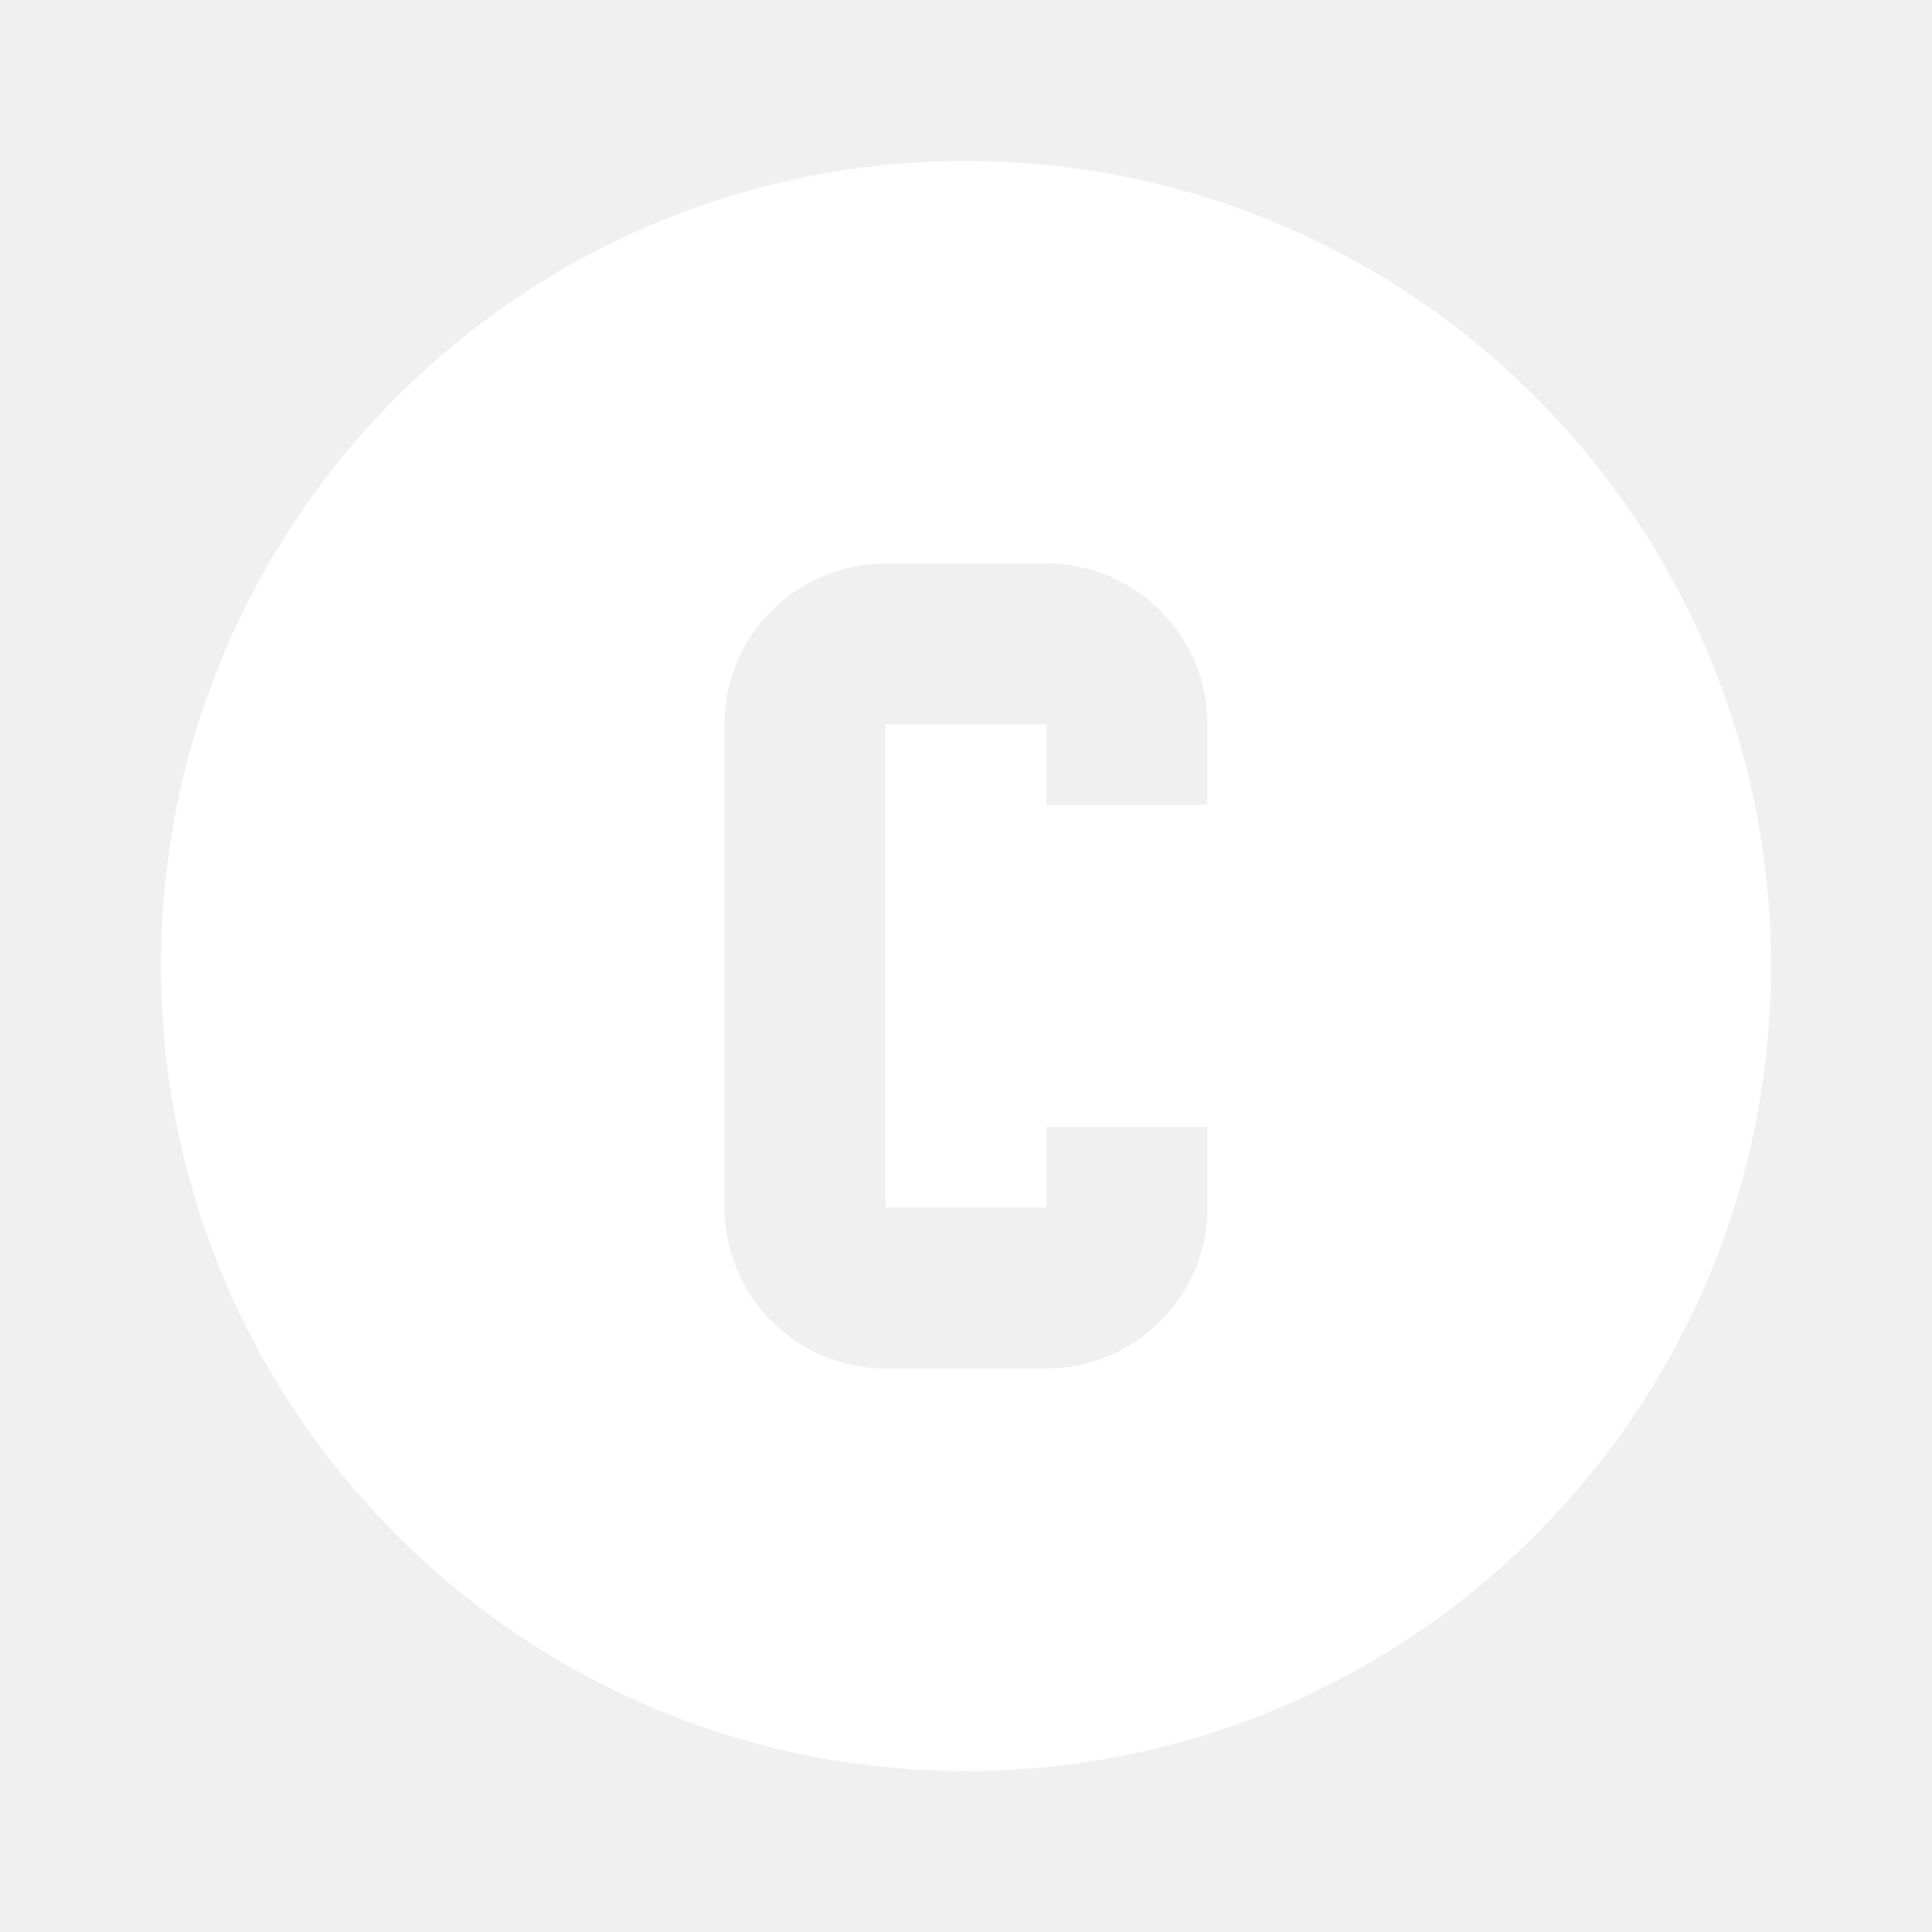
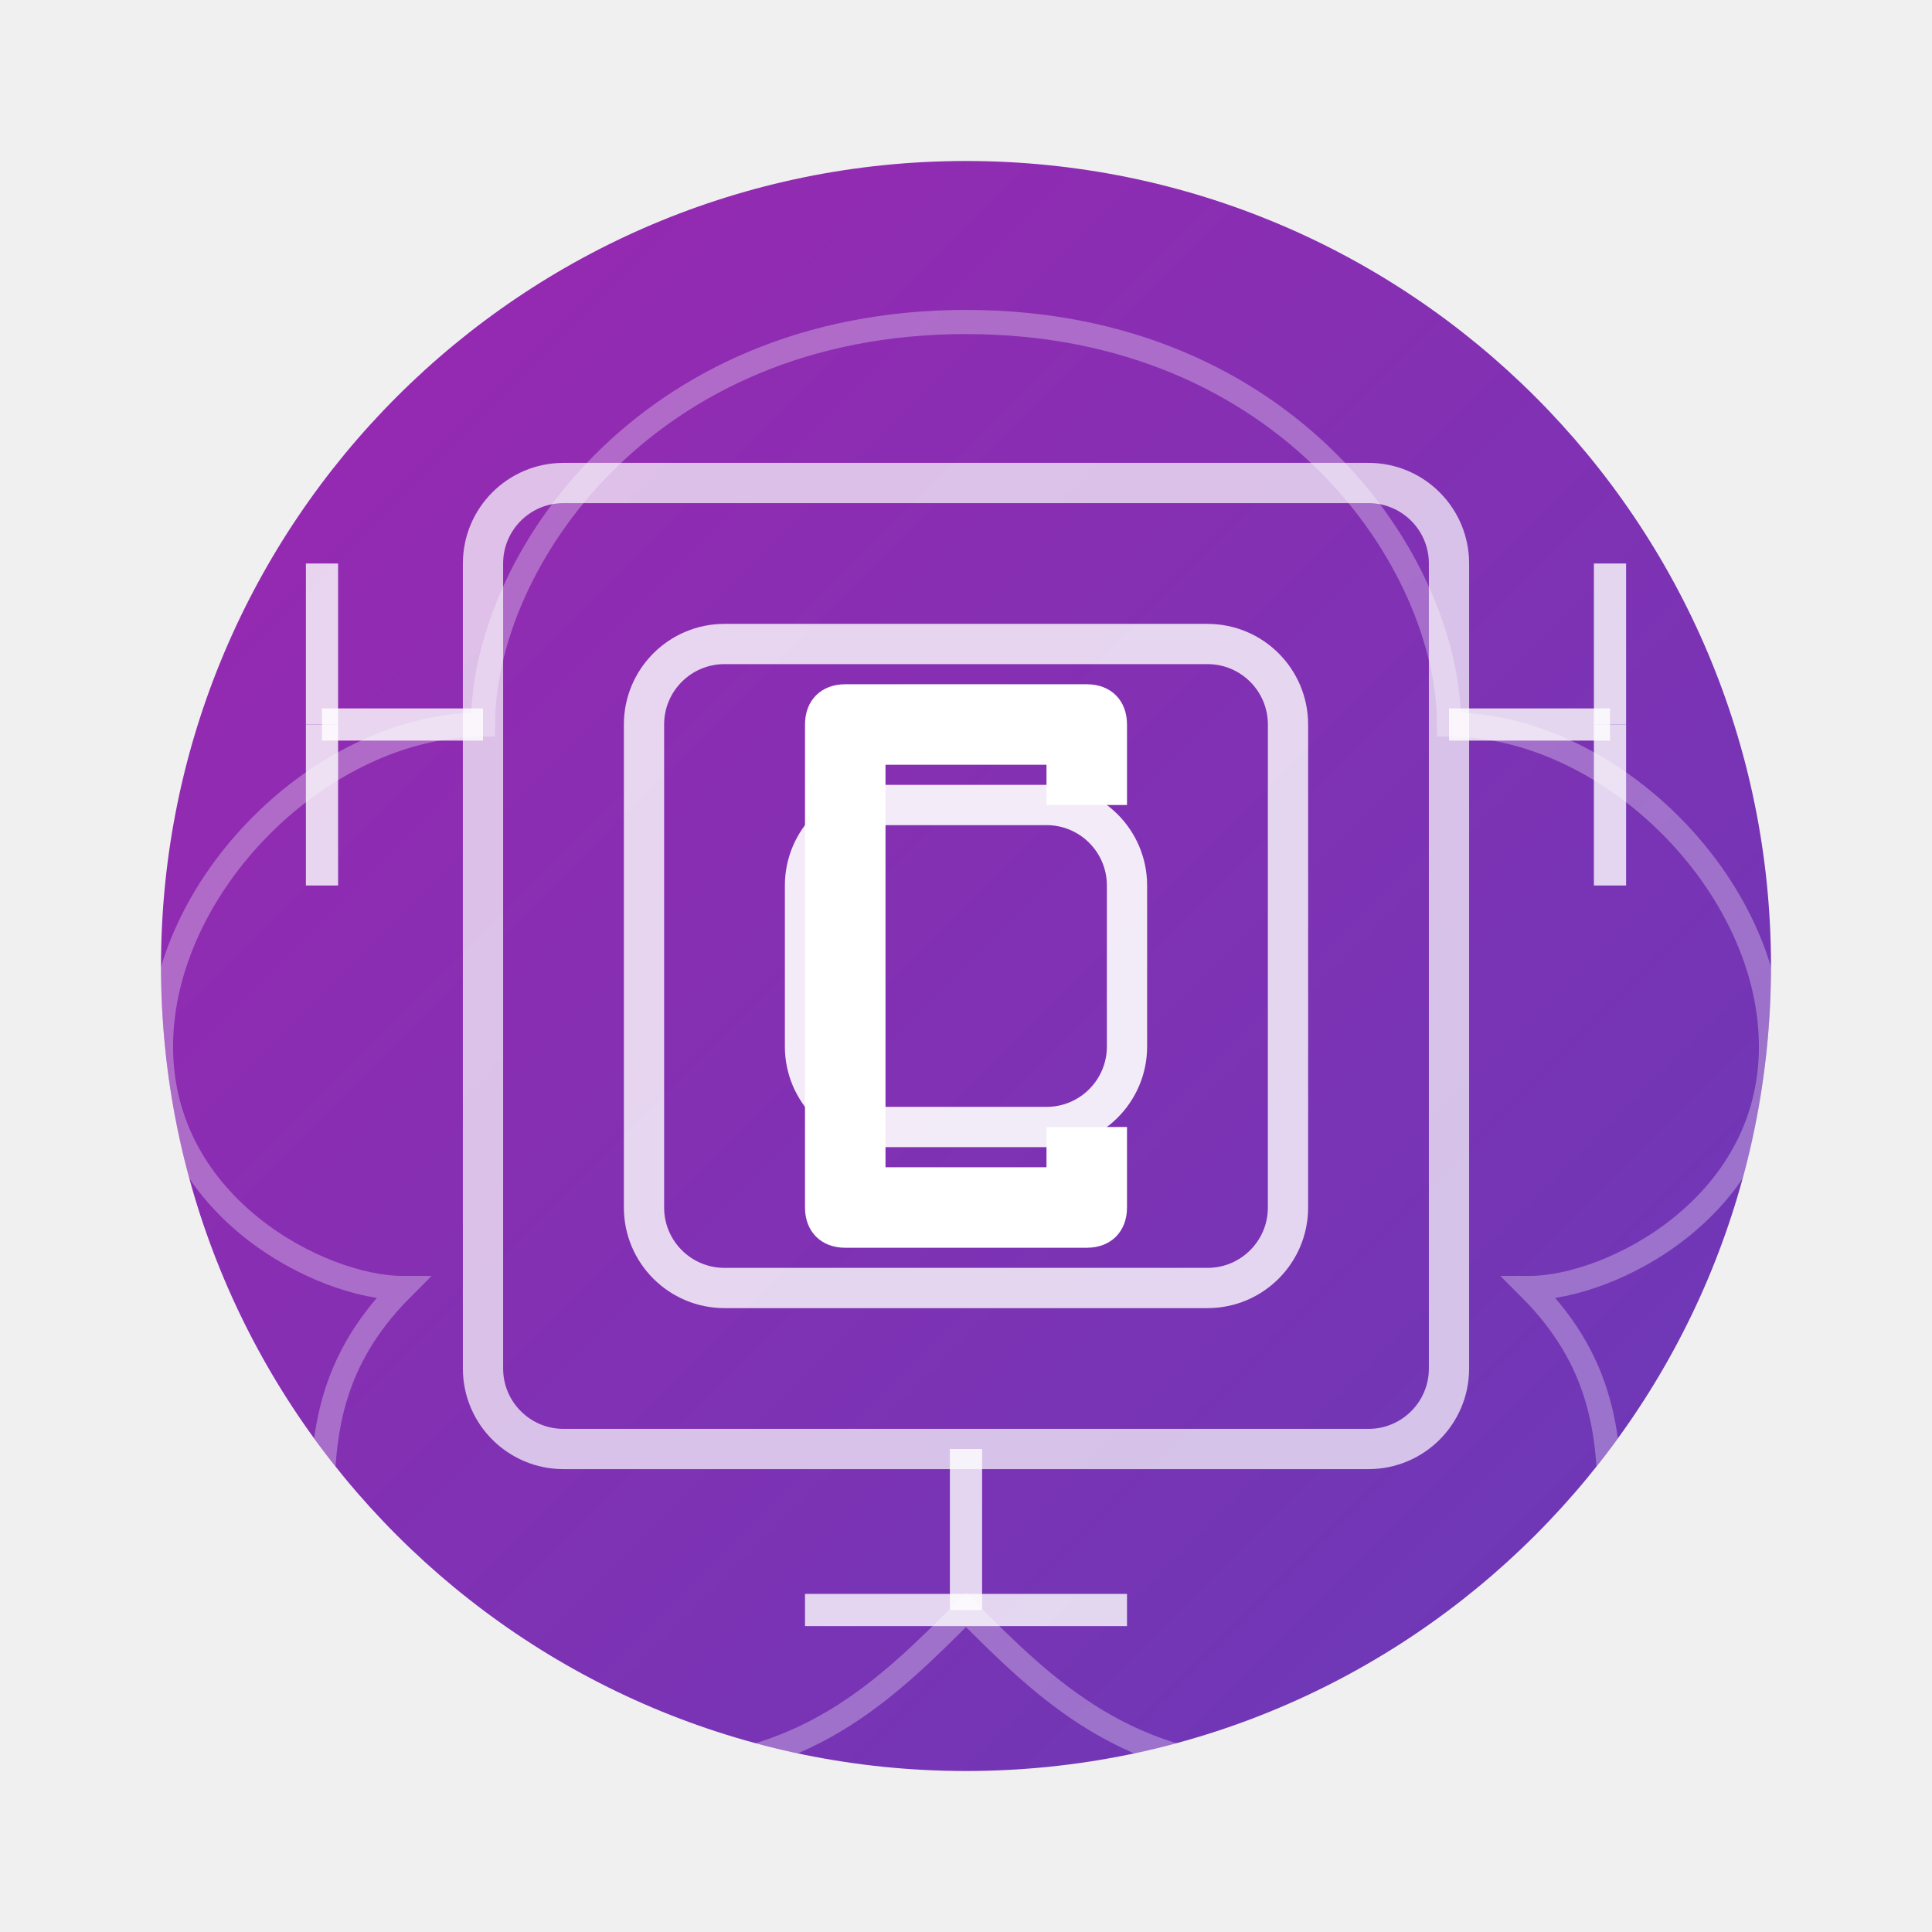
<svg xmlns="http://www.w3.org/2000/svg" viewBox="0 0 24 24">
-   <path fill="white" d="M12,2A10,10 0 0,1 22,12A10,10 0 0,1 12,22A10,10 0 0,1 2,12A10,10 0 0,1 12,2M11,7A2,2 0 0,0 9,9V15A2,2 0 0,0 11,17H13A2,2 0 0,0 15,15V14H13V15H11V9H13V10H15V9A2,2 0 0,0 13,7H11Z" />
+   <defs>
+     <linearGradient id="gradient" x1="0%" y1="0%" x2="100%" y2="100%">
+       <stop offset="0%" stop-color="#9c27b0" />
+       <stop offset="100%" stop-color="#673ab7" />
+     </linearGradient>
+     <pattern id="brainPattern" patternUnits="userSpaceOnUse" width="24" height="24">
+       <path d="M12,4 C16,4 18,7 18,9 C20,9 22,11 22,13 C22,15 20,16 19,16 C20,17 20,18 20,19 C20,21 18,22 16,22 C14,22 13,21 12,20 C11,21 10,22 8,22 C6,22 4,21 4,19 C4,18 4,17 5,16 C4,16 2,15 2,13 C2,11 4,9 6,9 C6,7 8,4 12,4" fill="none" stroke="#ffffff" stroke-width="0.3" opacity="0.3" />
+     </pattern>
+   </defs>
+   <circle cx="12" cy="12" r="10" fill="url(#gradient)" />
+   <circle cx="12" cy="12" r="10" fill="url(#brainPattern)" />
+   <rect x="6" y="6" width="12" height="12" rx="1" ry="1" fill="none" stroke="#ffffff" stroke-width="0.5" opacity="0.7" />
+   <rect x="8" y="8" width="8" height="8" rx="1" ry="1" fill="none" stroke="#ffffff" stroke-width="0.5" opacity="0.8" />
+   <rect x="10" y="10" width="4" height="4" rx="1" ry="1" fill="none" stroke="#ffffff" stroke-width="0.5" opacity="0.9" />
+   <line x1="6" y1="9" x2="4" y2="9" stroke="#ffffff" stroke-width="0.4" opacity="0.8" />
+   <line x1="4" y1="9" x2="4" y2="7" stroke="#ffffff" stroke-width="0.4" opacity="0.8" />
+   <line x1="4" y1="9" x2="4" y2="11" stroke="#ffffff" stroke-width="0.4" opacity="0.8" />
+   <line x1="18" y1="9" x2="20" y2="9" stroke="#ffffff" stroke-width="0.4" opacity="0.8" />
+   <line x1="20" y1="9" x2="20" y2="7" stroke="#ffffff" stroke-width="0.4" opacity="0.8" />
+   <line x1="20" y1="9" x2="20" y2="11" stroke="#ffffff" stroke-width="0.4" opacity="0.8" />
+   <line x1="12" y1="18" x2="12" y2="20" stroke="#ffffff" stroke-width="0.4" opacity="0.8" />
+   <line x1="12" y1="20" x2="10" y2="20" stroke="#ffffff" stroke-width="0.4" opacity="0.8" />
+   <line x1="12" y1="20" x2="14" y2="20" stroke="#ffffff" stroke-width="0.4" opacity="0.8" />
+   <path fill="#ffffff" d="M10.5,8.5 C10.2,8.5 10,8.7 10,9 L10,15 C10,15.3 10.2,15.5 10.5,15.5 L13.5,15.5 C13.8,15.5 14,15.3 14,15 L14,14 L13,14 L13,14.5 L11,14.5 L11,9.5 L13,9.5 L13,10 L14,10 L14,9 C14,8.7 13.8,8.5 13.5,8.5 L10.5,8.5 Z" />
</svg>
